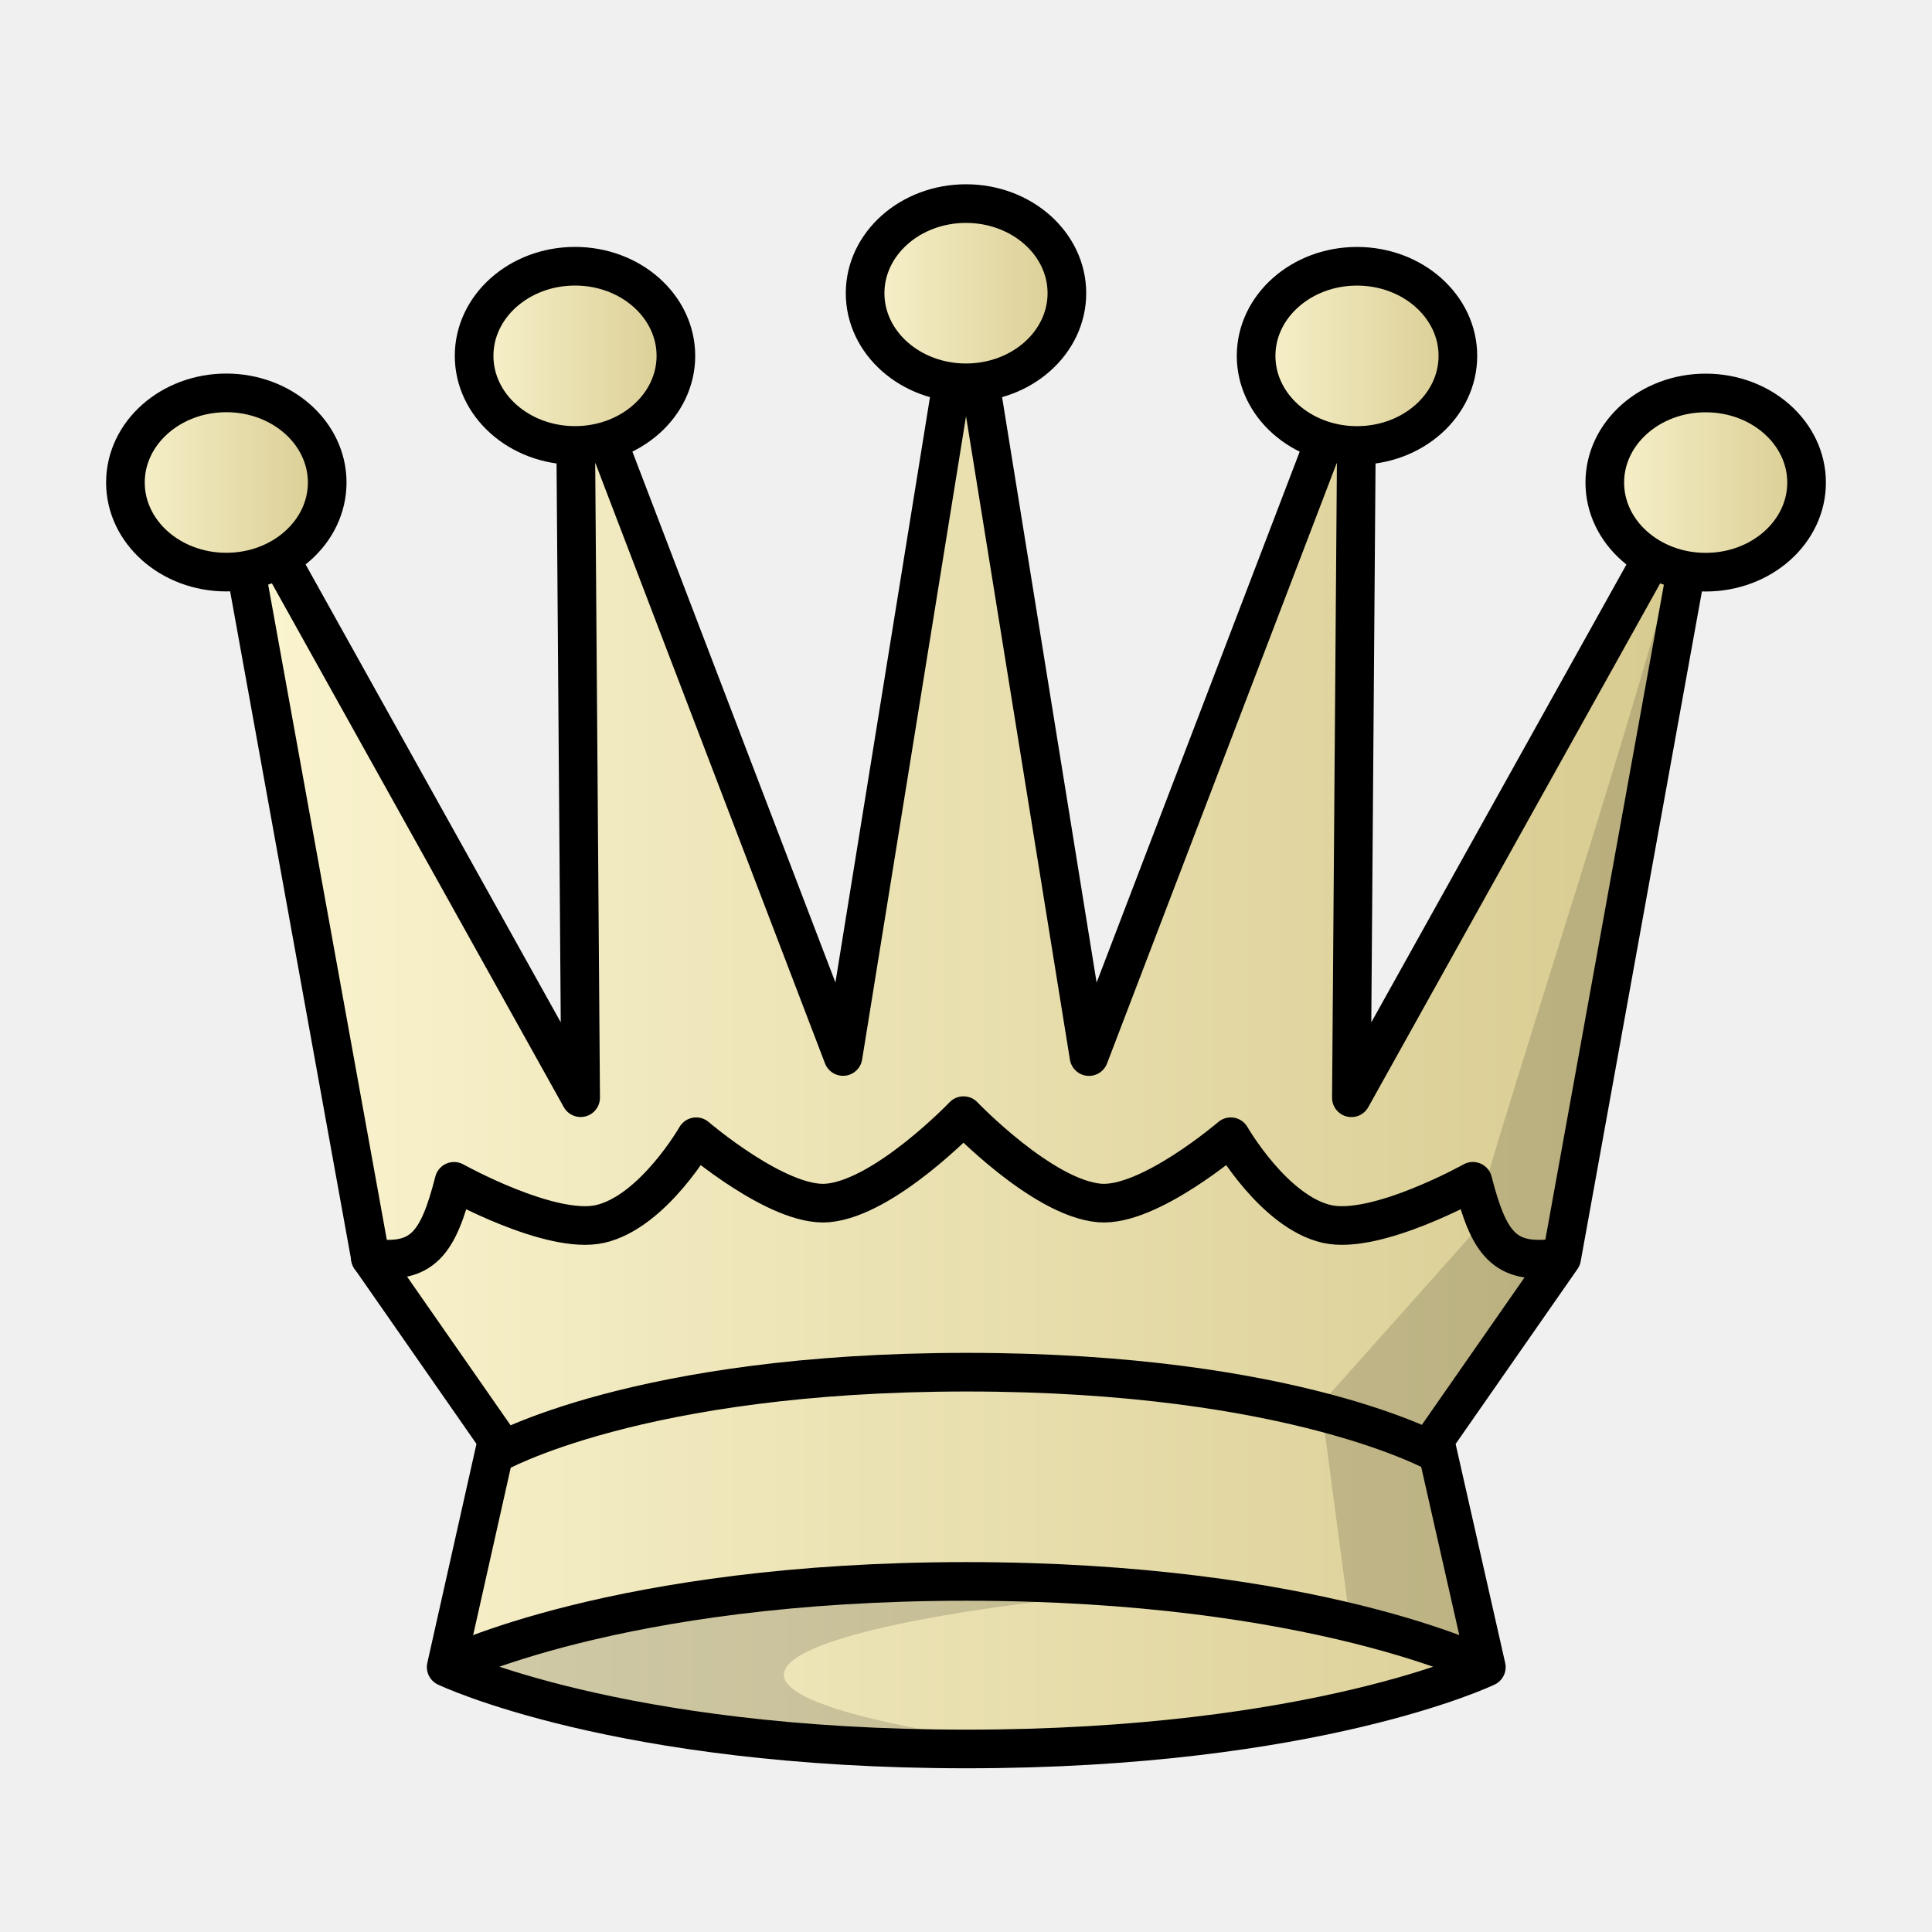
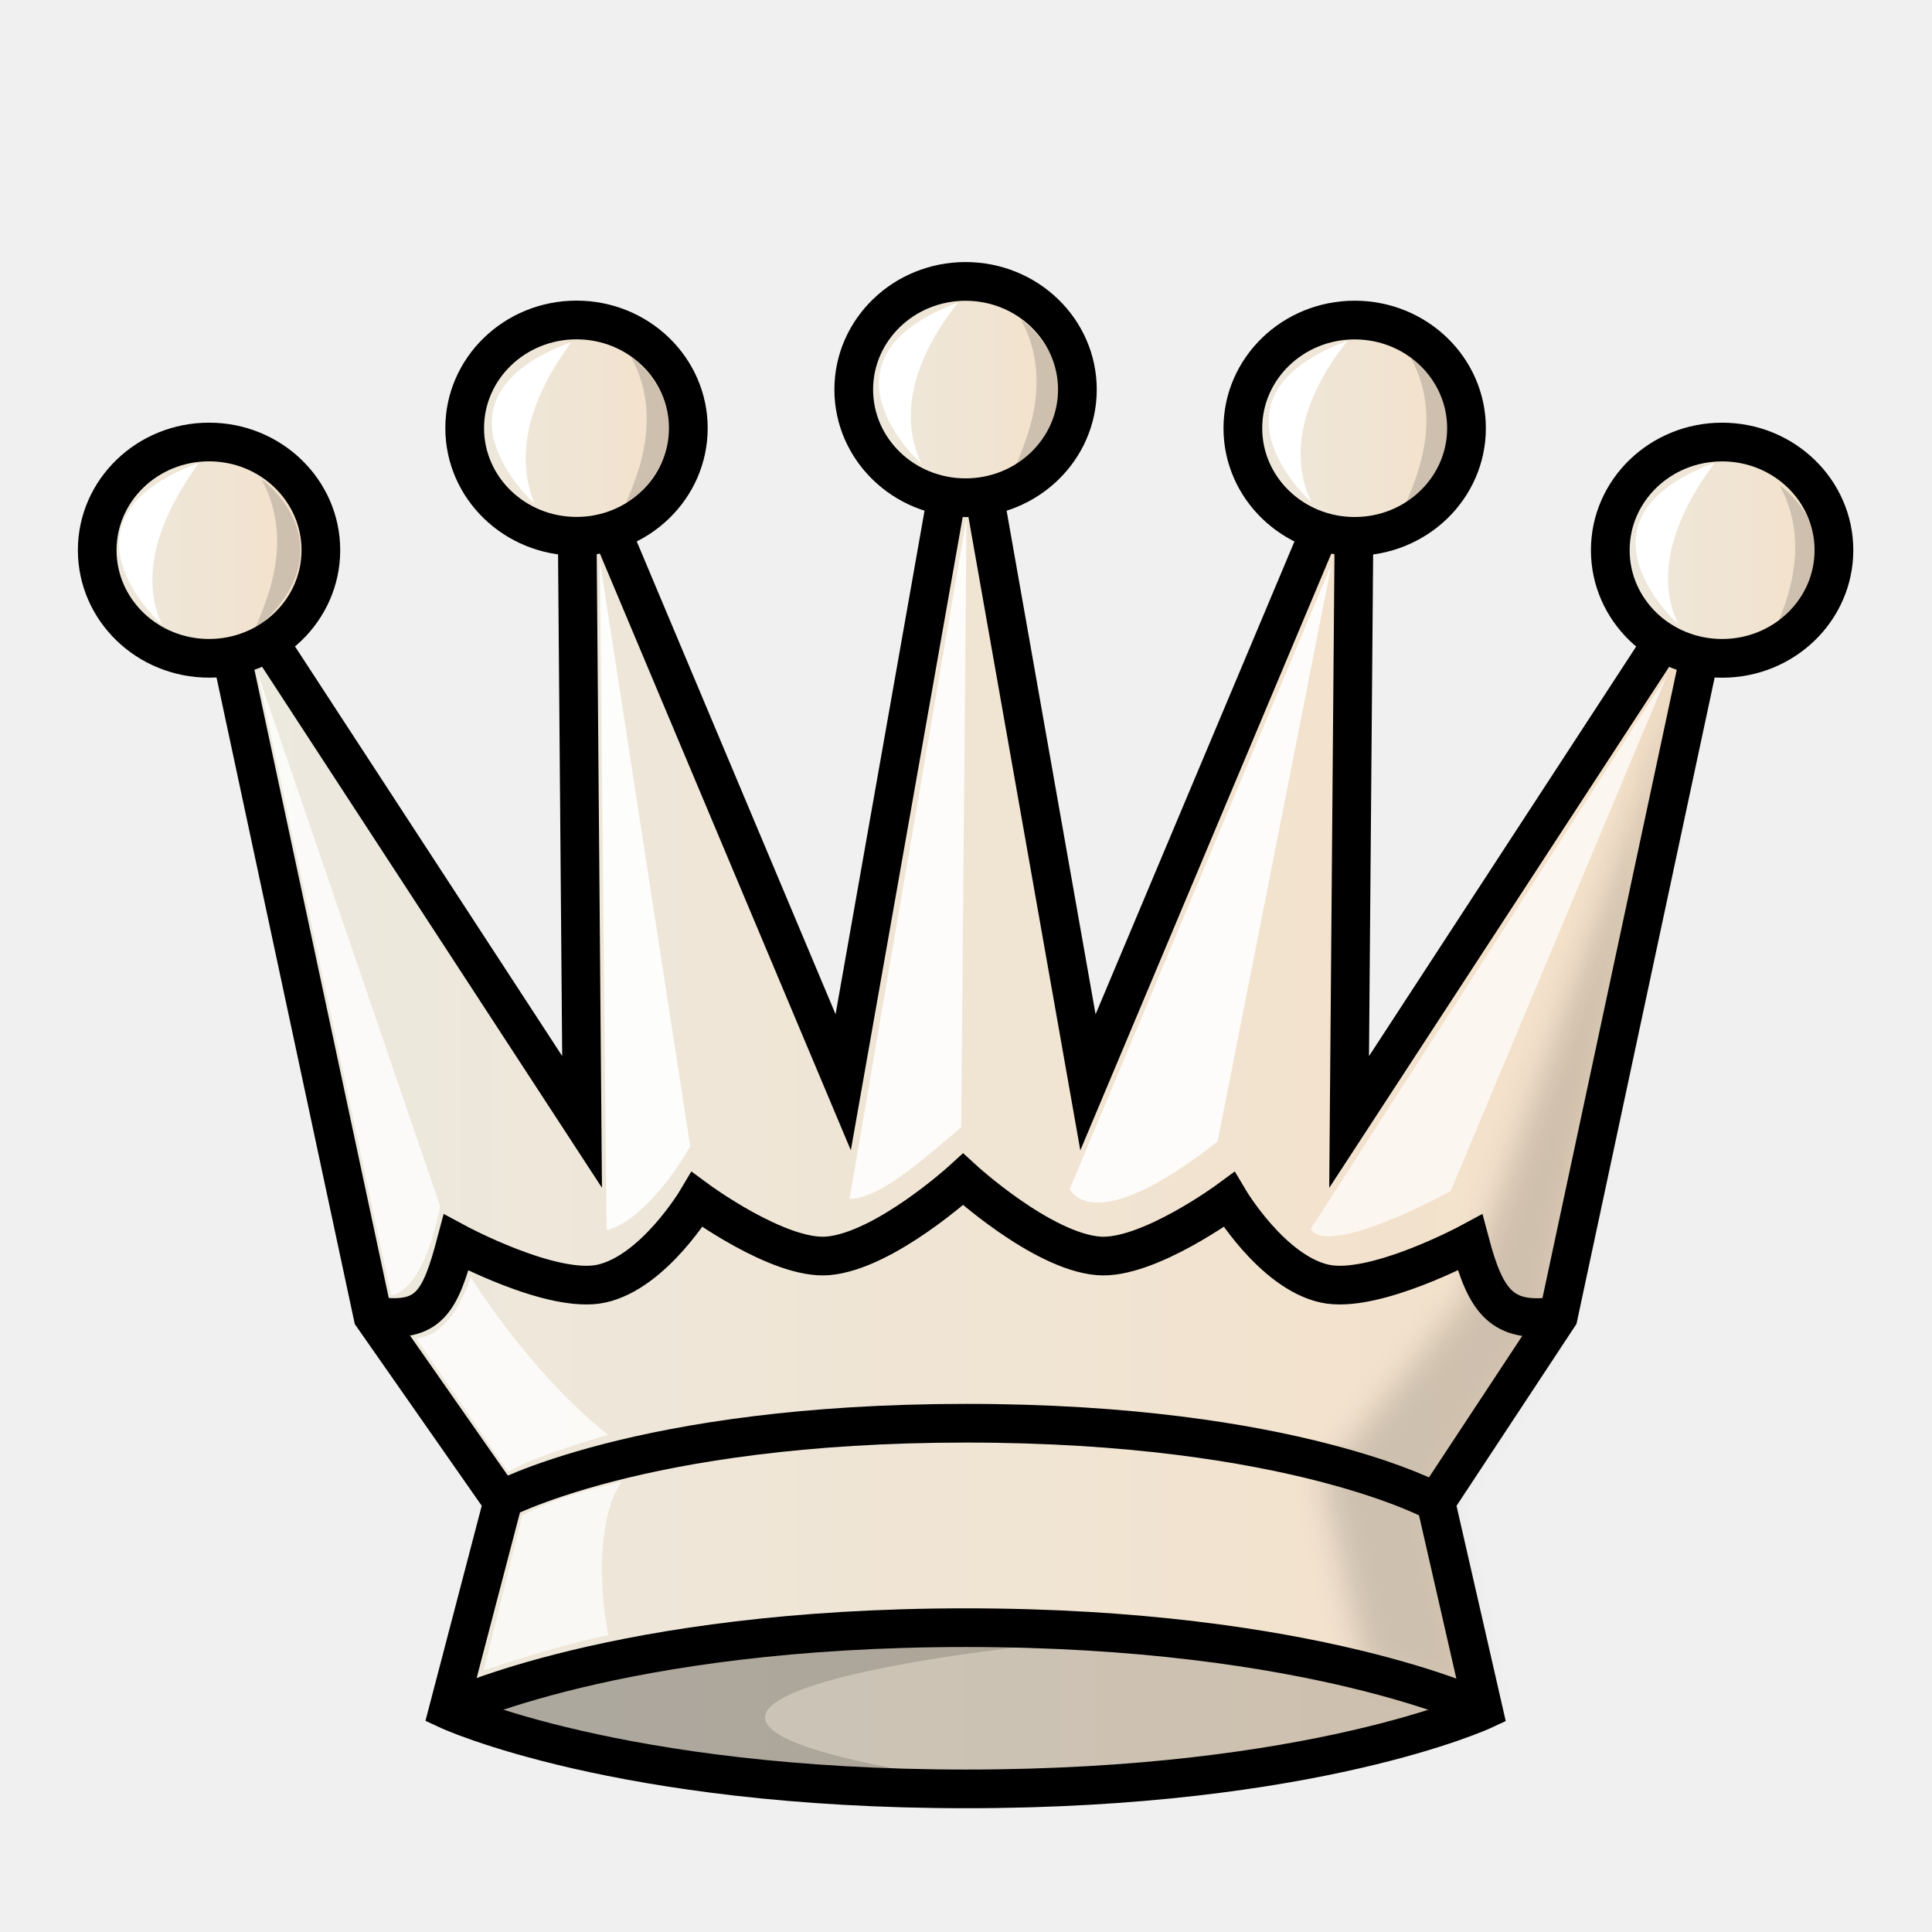
- <svg xmlns="http://www.w3.org/2000/svg" xmlns:xlink="http://www.w3.org/1999/xlink" width="50mm" height="50mm" clip-rule="evenodd" fill-rule="evenodd" image-rendering="optimizeQuality" shape-rendering="geometricPrecision" text-rendering="geometricPrecision" viewBox="0 0 50 50">
+ <svg xmlns="http://www.w3.org/2000/svg" xmlns:xlink="http://www.w3.org/1999/xlink" width="50mm" height="50mm" clip-rule="evenodd" fill-rule="evenodd" image-rendering="optimizeQuality" shape-rendering="geometricPrecision" text-rendering="geometricPrecision" version="1.1" viewBox="0 0 50 50">
  <defs>
-     <linearGradient id="c" x1="1390.3" x2="1429.6" y1="-134.08" y2="-134.08" gradientTransform="matrix(1.0005 0 0 1.0135 -1385.7 162.34)" gradientUnits="userSpaceOnUse" xlink:href="#a" />
-     <linearGradient id="a">
-       <stop stop-color="#fbf5d1" offset="0" />
-       <stop stop-color="#d7ca8e" offset="1" />
+     <linearGradient id="linearGradient1677-2" x1="-25.017" x2="14.084" y1="-249.82" y2="-249.82" gradientTransform="matrix(1.0021 0 0 .97754 30.478 272.11)" gradientUnits="userSpaceOnUse" xlink:href="#linearGradient1643" />
+     <linearGradient id="linearGradient1643" x1="9.241" x2="40.761" y1="27.266" y2="27.266" gradientTransform="matrix(.98495 0 0 .98605 .37559 .64119)" gradientUnits="userSpaceOnUse">
+       <stop stop-color="#ece9df" offset="0" />
+       <stop stop-color="#f4e0c8" offset="1" />
    </linearGradient>
-     <linearGradient id="d" x1="34.738" x2="69.657" y1="257.05" y2="257.05" gradientTransform="matrix(1.1016 0 0 1.0187 -32.5 -234.16)" gradientUnits="userSpaceOnUse" xlink:href="#b" />
-     <linearGradient id="b" x1="-497.87" x2="-466.88" y1="13.855" y2="13.855" gradientTransform="matrix(1.011 0 0 1.052 512.68 12.69)" gradientUnits="userSpaceOnUse">
-       <stop stop-color="#978672" offset="0" />
-       <stop stop-color="#342c22" offset="1" />
-     </linearGradient>
-     <linearGradient id="e" x1="1387.7" x2="1393.9" y1="-147.86" y2="-147.86" gradientTransform="matrix(1.0005 0 0 1.0135 -1385.7 162.34)" gradientUnits="userSpaceOnUse" xlink:href="#a" />
-     <linearGradient id="f" x1="1396.8" x2="1403" y1="-151.09" y2="-151.09" gradientTransform="matrix(1.0005 0 0 1.0135 -1385.7 162.34)" gradientUnits="userSpaceOnUse" xlink:href="#a" />
-     <linearGradient id="g" x1="1406.9" x2="1413.1" y1="-152.69" y2="-152.69" gradientTransform="matrix(1.0005 0 0 1.0135 -1385.7 162.34)" gradientUnits="userSpaceOnUse" xlink:href="#a" />
-     <linearGradient id="h" x1="1417" x2="1423.2" y1="-151.09" y2="-151.09" gradientTransform="matrix(1.0005 0 0 1.0135 -1385.7 162.34)" gradientUnits="userSpaceOnUse" xlink:href="#a" />
-     <linearGradient id="i" x1="1426" x2="1432.2" y1="-147.86" y2="-147.86" gradientTransform="matrix(1.0005 0 0 1.0135 -1385.7 162.34)" gradientUnits="userSpaceOnUse" xlink:href="#a" />
+     <linearGradient id="linearGradient2748" x1="-27.911" x2="-21.13" y1="-264.3" y2="-264.3" gradientTransform="matrix(1.0021 0 0 .97754 30.478 272.11)" gradientUnits="userSpaceOnUse" xlink:href="#linearGradient1643" />
+     <filter id="filter1764-6" x="-.097" y="-.032" width="1.194" height="1.063" color-interpolation-filters="sRGB">
+       <feGaussianBlur stdDeviation="0.378" />
+     </filter>
+     <linearGradient id="linearGradient2750" x1="-18.928" x2="-12.147" y1="-267.53" y2="-267.53" gradientTransform="matrix(1.0021 0 0 .97754 30.478 272.11)" gradientUnits="userSpaceOnUse" xlink:href="#linearGradient1643" />
+     <linearGradient id="linearGradient2752" x1="-8.857" x2="-2.076" y1="-268.55" y2="-268.55" gradientTransform="matrix(1.0021 0 0 .97754 30.478 272.11)" gradientUnits="userSpaceOnUse" xlink:href="#linearGradient1643" />
+     <linearGradient id="linearGradient2754" x1="1.214" x2="7.995" y1="-267.53" y2="-267.53" gradientTransform="matrix(1.0021 0 0 .97754 30.478 272.11)" gradientUnits="userSpaceOnUse" xlink:href="#linearGradient1643" />
+     <linearGradient id="linearGradient2756" x1="10.196" x2="16.978" y1="-264.3" y2="-264.3" gradientTransform="matrix(1.0021 0 0 .97754 30.478 272.11)" gradientUnits="userSpaceOnUse" xlink:href="#linearGradient1643" />
+     <linearGradient id="linearGradient1677-2-2" x1="-25.017" x2="14.084" y1="-249.82" y2="-249.82" gradientTransform="matrix(.99988 0 0 .97754 30.455 272.6)" gradientUnits="userSpaceOnUse" xlink:href="#linearGradient1643" />
+     <linearGradient id="linearGradient2748-8" x1="-27.911" x2="-21.13" y1="-264.3" y2="-264.3" gradientTransform="matrix(.99988 0 0 .97754 29.927 272.6)" gradientUnits="userSpaceOnUse" xlink:href="#linearGradient1643" />
+     <linearGradient id="linearGradient2750-0" x1="-18.928" x2="-12.147" y1="-267.53" y2="-267.53" gradientTransform="matrix(.99988 0 0 .97754 30.455 272.6)" gradientUnits="userSpaceOnUse" xlink:href="#linearGradient1643" />
+     <linearGradient id="linearGradient2752-5" x1="-8.857" x2="-2.076" y1="-268.55" y2="-268.55" gradientTransform="matrix(.99988 0 0 .97754 30.455 272.6)" gradientUnits="userSpaceOnUse" xlink:href="#linearGradient1643" />
+     <linearGradient id="linearGradient2754-3" x1="1.214" x2="7.995" y1="-267.53" y2="-267.53" gradientTransform="matrix(.99988 0 0 .97754 30.455 272.6)" gradientUnits="userSpaceOnUse" xlink:href="#linearGradient1643" />
+     <linearGradient id="linearGradient2756-5" x1="10.196" x2="16.978" y1="-264.3" y2="-264.3" gradientTransform="matrix(.99988 0 0 .97754 30.983 272.6)" gradientUnits="userSpaceOnUse" xlink:href="#linearGradient1643" />
+     <filter id="filter1764-6-1-7" x="-.095" y="-.032" width="1.19" height="1.064" color-interpolation-filters="sRGB">
+       <feGaussianBlur stdDeviation="0.388" />
+     </filter>
  </defs>
-   <g stroke="#000" stroke-linecap="round" stroke-linejoin="round">
-     <path d="M37.135 37.265l3.281-4.71 3.728-20.6-9.17 16.455.146-19.2-6.937 18.134-3.182-19.708-3.183 19.706-6.935-18.133.144 19.199-9.17-16.455 3.73 20.6 3.28 4.71-1.32 5.881s4.417 2.119 13.465 2.119 13.454-2.118 13.454-2.118z" fill="url(#c)" />
-     <path d="M9.585 32.553c1.354.187 1.753-.368 2.166-1.98 0 0 2.5 1.395 3.78 1.103 1.372-.313 2.486-2.257 2.486-2.257s2.124 1.823 3.398 1.714c1.481-.127 3.52-2.26 3.52-2.26s2.039 2.133 3.52 2.26c1.274.109 3.397-1.714 3.397-1.714s1.115 1.944 2.486 2.257c1.28.292 3.78-1.104 3.78-1.104.414 1.613.812 2.168 2.166 1.981" fill="none" />
-     <ellipse cx="5.857" cy="12.487" rx="2.611" ry="2.319" fill="url(#e)" />
-   </g>
-   <path d="M43.586 13.502c-1.197 4.8-4.193 13.744-5.547 18.507l-3.852 4.322.682 5.122 3.093 1.179-.828-5.65 3.071-4.179z" opacity=".15" />
-   <g stroke="#000" stroke-linecap="round" stroke-linejoin="round">
-     <ellipse cx="14.881" cy="9.209" rx="2.611" ry="2.319" fill="url(#f)" />
-     <ellipse cx="25" cy="7.588" rx="2.611" ry="2.319" fill="url(#g)" />
-     <ellipse cx="35.119" cy="9.21" rx="2.611" ry="2.319" fill="url(#h)" />
-     <ellipse cx="44.143" cy="12.489" rx="2.611" ry="2.319" fill="url(#i)" />
-   </g>
-   <path d="M25.006 40.477c-4.859 0-9.718.89-12.957 2.67 3.242 1.781 8.107 1.815 12.971 1.813-11.974-1.95 1.971-3.836 6.772-3.871-2.145-.407-4.464-.612-6.785-.612z" opacity=".15" />
-   <path d="M11.548 43.147s4.409-2.22 13.457-2.22c9.048 0 13.457 2.22 13.457 2.22M12.81 37.632s3.683-2.12 12.21-2.12c8.526 0 12.21 2.12 12.21 2.12" fill="none" stroke="#000" />
+   <path d="m37.159 38.874 3.171-4.809 4.238-19.826-9.653 14.798 0.144-17.439-6.903 16.413-3.167-17.929-3.167 17.927-6.902-16.413 0.144 17.439-9.653-14.798 4.239 19.826 3.36 4.809-1.409 5.385s4.396 2.039 13.4 2.039c9.004 7.8e-5 13.389-2.038 13.389-2.038z" fill="url(#linearGradient1677-2)" image-rendering="optimizeQuality" style="clip-rule:evenodd;fill-rule:evenodd;fill:url(#linearGradient1677-2-2);shape-rendering:geometricPrecision;stroke-linecap:round;stroke-width:1.001;stroke:#000000" />
+   <path d="m9.747 34.064c1.347 0.18 1.645-0.355 2.056-1.906 0 0 2.488 1.344 3.763 1.062 1.364-0.301 2.474-2.172 2.474-2.172s2.113 1.559 3.381 1.454c1.474-0.122 3.503-1.98 3.503-1.98s2.029 1.859 3.503 1.98c1.268 0.105 3.381-1.454 3.381-1.454s1.109 1.87 2.474 2.172c1.275 0.281 3.763-1.062 3.763-1.062 0.411 1.552 0.84 2.088 2.187 1.908" fill="none" image-rendering="optimizeQuality" style="clip-rule:evenodd;fill-rule:evenodd;shape-rendering:geometricPrecision;stroke-linecap:round;stroke-width:1.001;stroke:#000000" />
+   <ellipse cx="5.41" cy="14.238" rx="2.894" ry="2.799" fill="url(#linearGradient2748)" image-rendering="optimizeQuality" stroke-linejoin="round" style="clip-rule:evenodd;fill-rule:evenodd;fill:url(#linearGradient2748-8);paint-order:normal;shape-rendering:geometricPrecision;stroke-linecap:round;stroke-width:1.001;stroke:#000000" />
+   <path transform="matrix(.99988 0 0 .97754 30.455 272.6)" d="m13.559-262.78c-1.191 4.726-4.701 13.531-6.049 18.221l-3.738 4.819 1.08 4.99 3.079 1.16-1.226-5.51 2.961-4.677z" filter="url(#filter1764-6)" image-rendering="optimizeQuality" opacity=".25" style="clip-rule:evenodd;fill-rule:evenodd;filter:url(#filter1764-6-1-7);mix-blend-mode:normal;opacity:.15;shape-rendering:geometricPrecision;stroke-width:1.003" />
+   <path d="m24.496 41.69c-4.835 0-9.671 0.857-12.894 2.57 3.227 1.714 8.068 1.747 12.908 1.745-11.917-1.877 1.961-3.692 6.739-3.726-2.135-0.391-4.443-0.589-6.753-0.589z" image-rendering="optimizeQuality" opacity=".2" style="clip-rule:evenodd;fill-rule:evenodd;opacity:.15;shape-rendering:geometricPrecision;stroke-width:1.002" />
+   <path d="m11.601 44.26s4.388-2.136 13.392-2.136c9.004-7.8e-5 13.392 2.136 13.392 2.136" fill="none" image-rendering="optimizeQuality" style="clip-rule:evenodd;fill-rule:evenodd;shape-rendering:geometricPrecision;stroke-width:1.001;stroke:#000000" />
+   <path d="m12.857 38.874s3.666-2.041 12.151-2.041c8.485-7.8e-5 12.151 2.041 12.151 2.041" fill="none" image-rendering="optimizeQuality" style="clip-rule:evenodd;fill-rule:evenodd;shape-rendering:geometricPrecision;stroke-width:1.001;stroke:#000000" />
+   <ellipse cx="14.92" cy="11.08" rx="2.894" ry="2.799" fill="url(#linearGradient2750)" image-rendering="optimizeQuality" style="clip-rule:evenodd;fill-rule:evenodd;fill:url(#linearGradient2750-0);paint-order:normal;shape-rendering:geometricPrecision;stroke-linecap:round;stroke-linejoin:round;stroke-width:1.002;stroke:#000000" />
+   <ellipse cx="24.989" cy="10.082" rx="2.894" ry="2.799" fill="url(#linearGradient2752)" image-rendering="optimizeQuality" style="clip-rule:evenodd;fill-rule:evenodd;fill:url(#linearGradient2752-5);paint-order:normal;shape-rendering:geometricPrecision;stroke-linecap:round;stroke-linejoin:round;stroke-width:1.002;stroke:#000000" />
+   <ellipse cx="35.059" cy="11.082" rx="2.894" ry="2.799" fill="url(#linearGradient2754)" image-rendering="optimizeQuality" style="clip-rule:evenodd;fill-rule:evenodd;fill:url(#linearGradient2754-3);paint-order:normal;shape-rendering:geometricPrecision;stroke-linecap:round;stroke-linejoin:round;stroke-width:1.002;stroke:#000000" />
+   <ellipse cx="44.568" cy="14.239" rx="2.894" ry="2.799" fill="url(#linearGradient2756)" image-rendering="optimizeQuality" style="clip-rule:evenodd;fill-rule:evenodd;fill:url(#linearGradient2756-5);paint-order:normal;shape-rendering:geometricPrecision;stroke-linecap:round;stroke-linejoin:round;stroke-width:1.002;stroke:#000000" />
+   <path d="m6.657 17.385 3.462 16.129s0.794 0.057 1.273-2.295z" style="clip-rule:evenodd;fill-rule:evenodd;fill:#ffffff;image-rendering:optimizeQuality;opacity:.8;shape-rendering:geometricPrecision" />
+   <path d="m15.522 14.499 2.341 15.169c-0.626 1.087-1.472 2-2.163 2.17z" style="clip-rule:evenodd;fill-rule:evenodd;fill:#ffffff;image-rendering:optimizeQuality;opacity:.9;shape-rendering:geometricPrecision" />
+   <path d="m21.986 31.027 3.027-17.612-0.139 15.757c-1.066 0.913-2.149 1.858-2.888 1.855z" style="clip-rule:evenodd;fill-rule:evenodd;fill:#ffffff;image-rendering:optimizeQuality;opacity:.9;shape-rendering:geometricPrecision" />
+   <path d="m34.459 14.605-6.78 16.182c0.016-0.092 0.467 1.394 3.831-1.244z" style="clip-rule:evenodd;fill-rule:evenodd;fill:#ffffff;image-rendering:optimizeQuality;opacity:.9;shape-rendering:geometricPrecision" />
+   <path d="m33.921 31.807 9.219-14.326-5.598 13.346s-3.153 1.734-3.621 0.98z" style="clip-rule:evenodd;fill-rule:evenodd;fill:#ffffff;image-rendering:optimizeQuality;opacity:.7;shape-rendering:geometricPrecision" />
+   <path d="m4.184 16.16s-3.018-2.692 0.934-4.171c0.088 0.014-1.833 2.156-0.934 4.171z" style="clip-rule:evenodd;fill-rule:evenodd;fill:#ffffff;image-rendering:optimizeQuality;shape-rendering:geometricPrecision" />
+   <path d="m13.831 13.031s-3.018-2.692 0.934-4.171c0.089 1.96e-5 -1.796 2.054-0.934 4.171z" style="clip-rule:evenodd;fill-rule:evenodd;fill:#ffffff;image-rendering:optimizeQuality;shape-rendering:geometricPrecision" />
+   <path d="m23.849 12.006s-3.018-2.692 0.934-4.171c0.058 8.505e-4 -1.927 2.091-0.934 4.171z" style="clip-rule:evenodd;fill-rule:evenodd;fill:#ffffff;image-rendering:optimizeQuality;shape-rendering:geometricPrecision" />
+   <path d="m33.935 12.992s-3.018-2.692 0.934-4.171c0.044-0.003-1.919 2.093-0.934 4.171z" style="clip-rule:evenodd;fill-rule:evenodd;fill:#ffffff;image-rendering:optimizeQuality;shape-rendering:geometricPrecision" />
+   <path d="m43.431 16.15s-3.018-2.692 0.934-4.171c0.046 0.018-1.883 2.19-0.934 4.171z" style="clip-rule:evenodd;fill-rule:evenodd;fill:#ffffff;image-rendering:optimizeQuality;shape-rendering:geometricPrecision" />
+   <path d="m24.993 46.396c-9.004 7.8e-5 -13.392-2.136-13.392-2.136s4.388-2.136 13.392-2.136c9.004-7.8e-5 13.392 2.136 13.392 2.136s-4.388 2.136-13.392 2.136z" clip-rule="evenodd" fill-rule="evenodd" image-rendering="optimizeQuality" opacity=".2" shape-rendering="geometricPrecision" stroke="#000000" style="opacity:.15;stroke-width:0" />
+   <path d="m6.771 12.412c0.08 0.026 2.314 1.751-0.148 3.864-0.074-0.124 1.162-2.001 0.148-3.864z" opacity=".3" style="clip-rule:evenodd;fill-rule:evenodd;image-rendering:optimizeQuality;opacity:.15;shape-rendering:geometricPrecision;stroke-width:1.001" />
+   <path d="m16.336 9.246c0.081 0.026 2.314 1.751-0.148 3.864-0.074-0.124 1.162-2.001 0.148-3.864z" opacity=".3" style="clip-rule:evenodd;fill-rule:evenodd;image-rendering:optimizeQuality;opacity:.15;shape-rendering:geometricPrecision;stroke-width:1.001" />
+   <path d="m26.425 8.276c0.081 0.026 2.314 1.751-0.148 3.864-0.074-0.124 1.162-2.001 0.148-3.864z" opacity=".3" style="clip-rule:evenodd;fill-rule:evenodd;image-rendering:optimizeQuality;opacity:.15;shape-rendering:geometricPrecision;stroke-width:1.001" />
+   <path d="m36.515 9.268c0.081 0.026 2.314 1.751-0.148 3.864-0.074-0.124 1.162-2.001 0.148-3.864z" opacity=".3" style="clip-rule:evenodd;fill-rule:evenodd;image-rendering:optimizeQuality;opacity:.15;shape-rendering:geometricPrecision;stroke-width:1.001" />
+   <path d="m46.059 12.565c0.081 0.026 2.314 1.751-0.148 3.864-0.074-0.124 1.162-2.001 0.148-3.864z" opacity=".3" style="clip-rule:evenodd;fill-rule:evenodd;image-rendering:optimizeQuality;opacity:.15;shape-rendering:geometricPrecision;stroke-width:1.001" />
+   <path d="m13.514 39.223c0.848-0.45 1.7-0.66 2.571-0.878-0.587 0.841-0.616 2.64-0.34 3.979 0 0-0.89 0.124-3.225 0.904z" clip-rule="evenodd" fill="#ffffff" fill-rule="evenodd" image-rendering="optimizeQuality" opacity=".7" shape-rendering="geometricPrecision" style="stroke-width:1.001" />
+   <path d="m13.146 38.084c0.11-0.016 0.33-0.289 2.591-0.951-2.015-1.585-3.551-4.075-3.551-4.075-0.328 0.915-0.773 1.514-1.415 1.58z" clip-rule="evenodd" fill="#ffffff" fill-rule="evenodd" image-rendering="optimizeQuality" opacity=".9" shape-rendering="geometricPrecision" style="opacity:.8;stroke-width:1.001" />
</svg>
